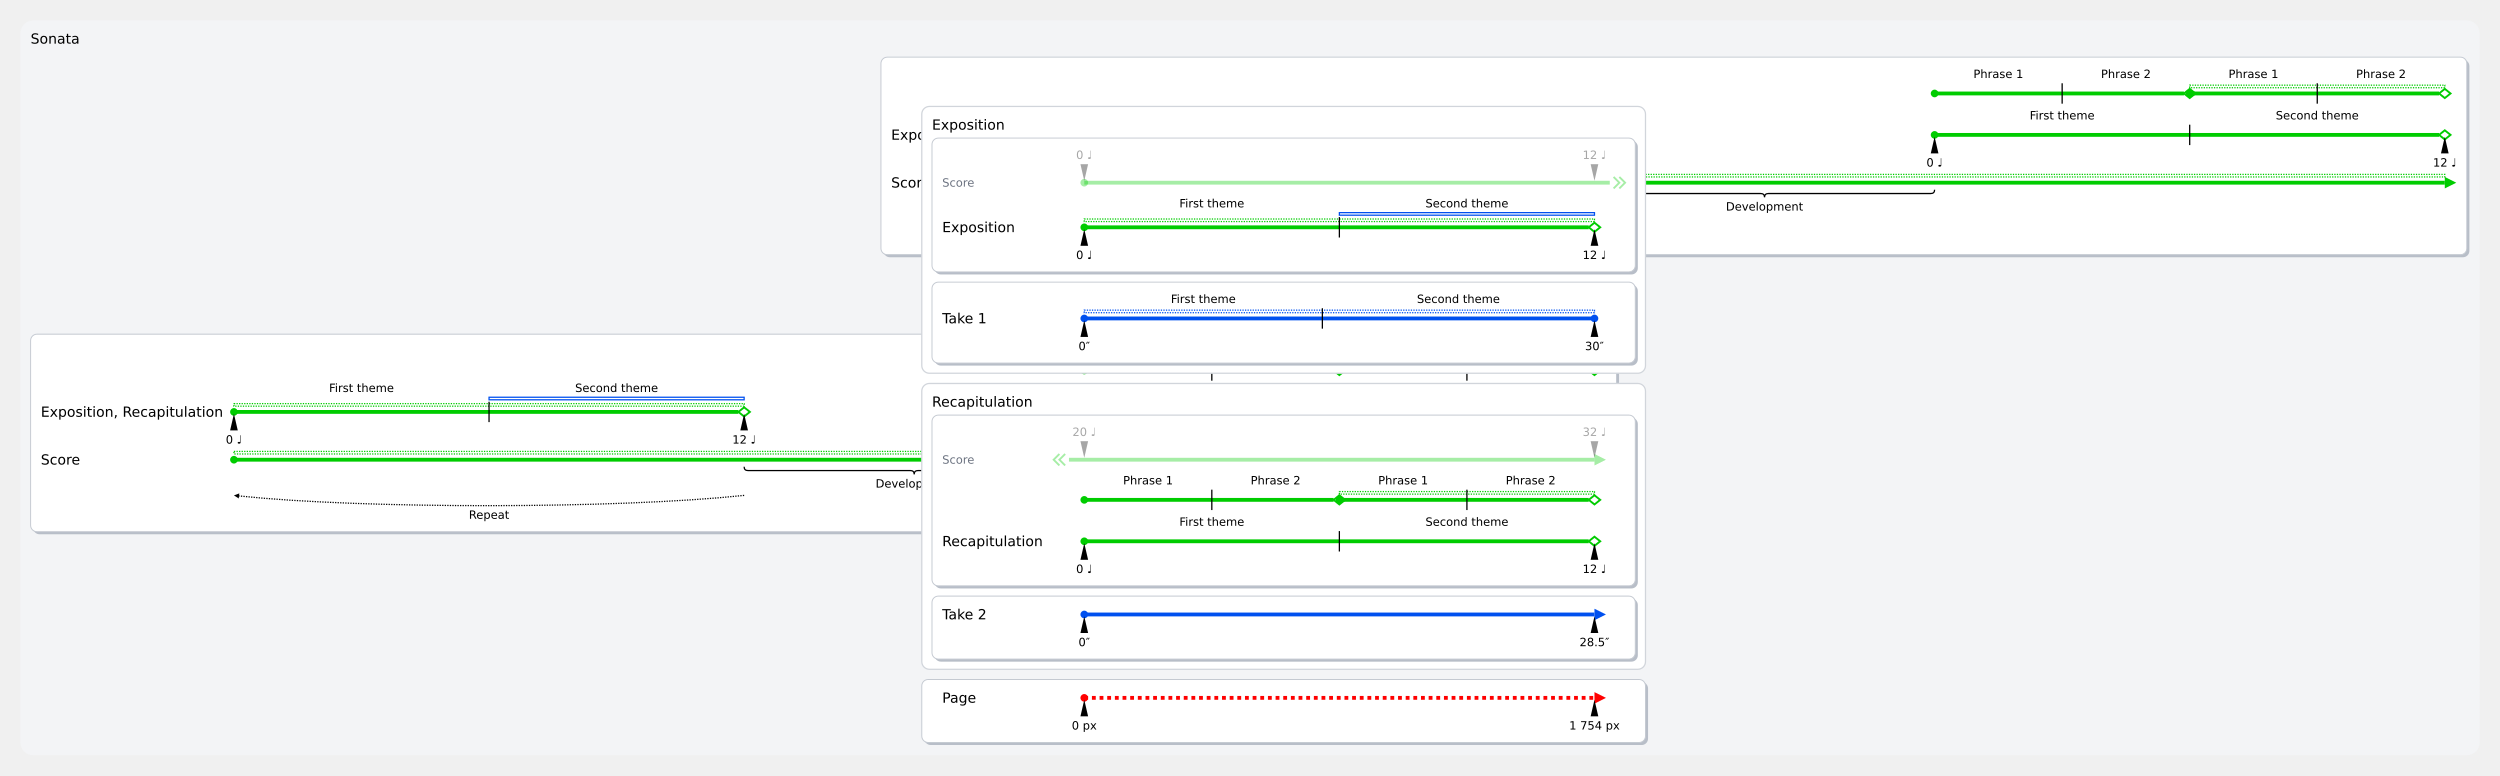
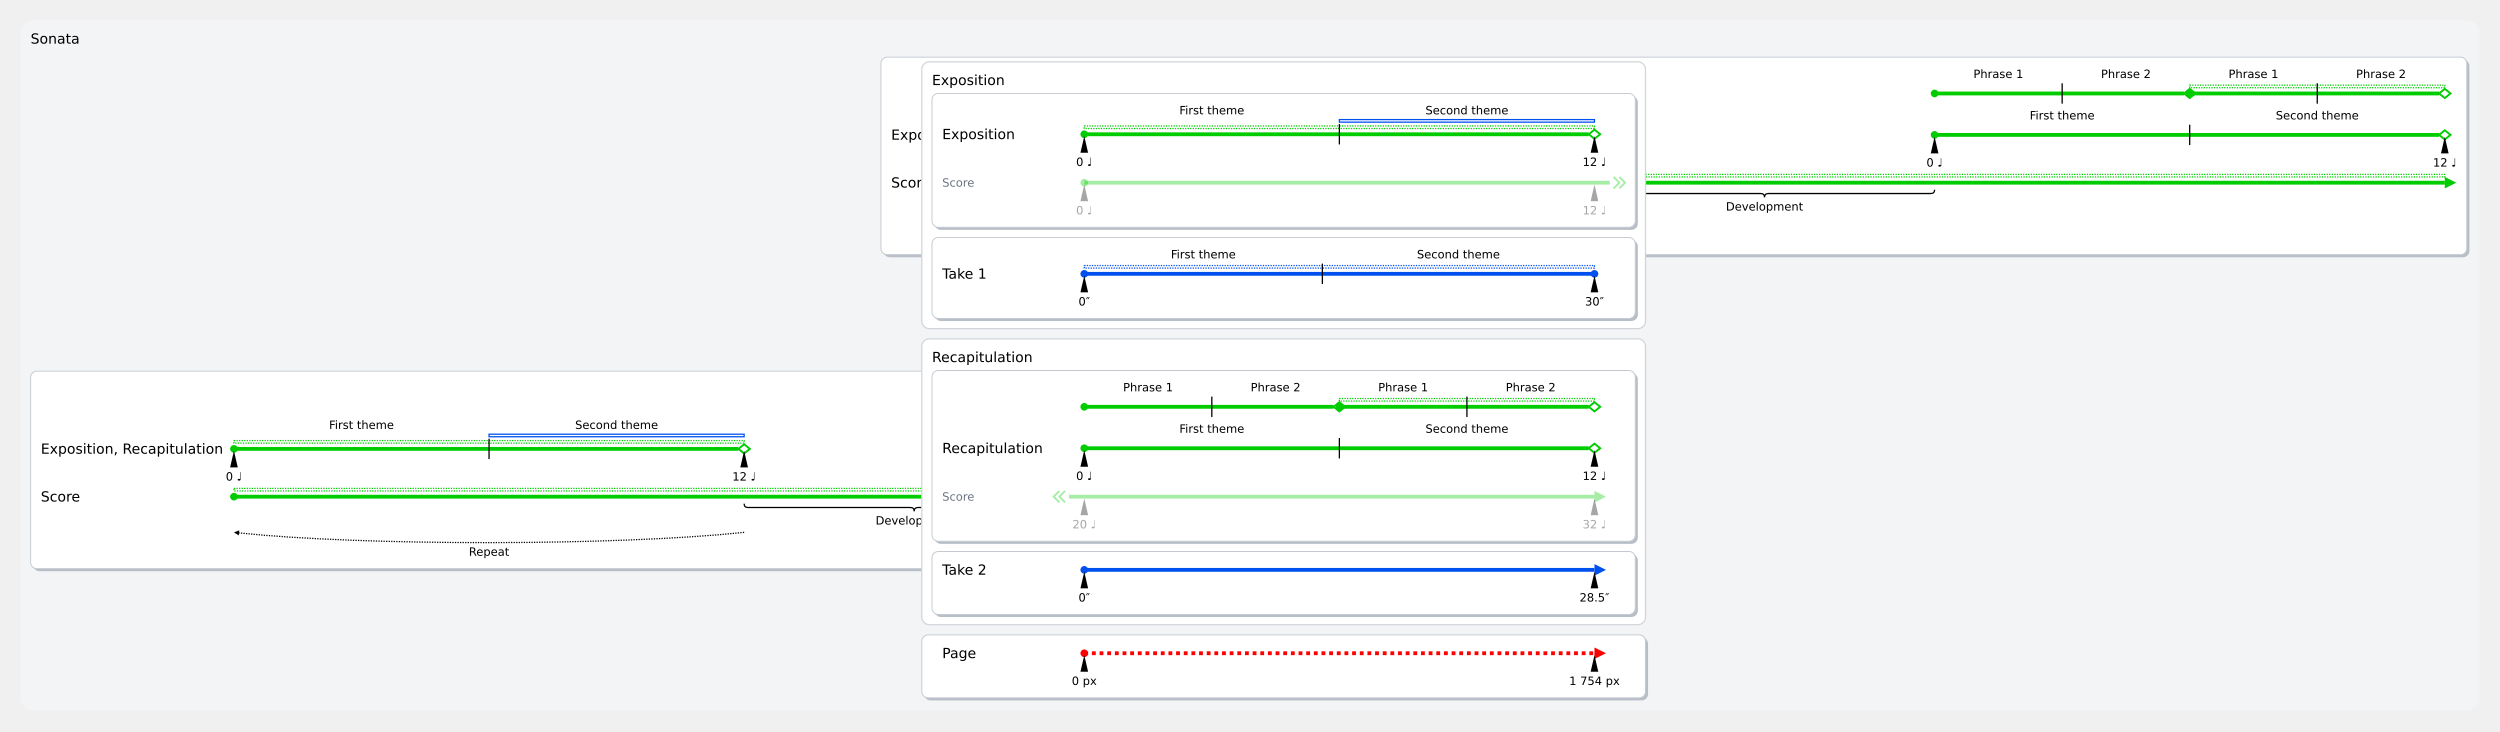
- <svg xmlns="http://www.w3.org/2000/svg" width="1960.026" height="608.109" viewBox="0 0 1960.026 608.109" font-family="DejaVu Sans, Noto Music" text-rendering="geometricPrecision" style="font-kerning:none;font-variant-ligatures:none">
+ <svg xmlns="http://www.w3.org/2000/svg" width="1960.026" height="573.133" viewBox="0 0 1960.026 573.133" font-family="DejaVu Sans, Noto Music" text-rendering="geometricPrecision" style="font-kerning:none;font-variant-ligatures:none">
  <g transform="translate(16 16)">
-     <rect x="0" y="0" width="1928.026" height="576.109" rx="10" fill="#F3F4F6" />
+     <rect x="0" y="0" width="1928.026" height="541.133" rx="10" fill="#F3F4F6" />
    <text data-part="name" x="8" y="18.21" text-anchor="start" font-size="11" fill="#000000">Sonata</text>
    <rect data-id="score" data-part="card" x="676.667" y="30.805" width="1243.359" height="154.883" rx="5" fill="#B8BEC8" />
    <rect data-id="score" data-part="card" x="674.667" y="28.805" width="1243.359" height="154.883" rx="5" fill="#FFFFFF" stroke="#C4C9D1" stroke-width="0.75" />
    <polygon data-id="cmap_1" points="834.08,120.734 1900.747,120.734 1900.747,122.734 834.08,122.734" fill="none" stroke="#00CC00" stroke-width="1" stroke-dasharray="1 1" />
    <polygon data-id="cmap_2" points="834.08,83.258 1234.08,83.258 1234.08,85.258 834.08,85.258" fill="none" stroke="#00CC00" stroke-width="1" stroke-dasharray="1 1" />
    <polygon data-id="cmap_3" points="1034.08,78.258 1234.08,78.258 1234.08,80.258 1034.08,80.258" fill="none" stroke="#0050EF" stroke-width="1" />
    <polygon data-id="cmap_4" points="1700.747,50.781 1900.747,50.781 1900.747,52.781 1700.747,52.781" fill="none" stroke="#00CC00" stroke-width="1" stroke-dasharray="1 1" />
    <path data-id="region_1" d="M1234.08 132.734Q1234.08 135.734 1237.08 135.734L1364.414 135.734Q1367.414 135.734 1367.414 138.734Q1367.414 135.734 1370.414 135.734L1497.747 135.734Q1500.747 135.734 1500.747 132.734" fill="none" stroke="#000000" stroke-width="1" />
    <path data-id="jump_from_1" d="M1234.08 155.211C1134.08 165.878 934.08 165.878 838.058 155.635" fill="none" stroke="#000000" stroke-width="1" stroke-dasharray="1 1" />
    <polygon data-id="jump_from_1" points="834.08,155.211 837.846,157.624 838.27,153.647" fill="#000000" />
    <line data-id="score" x1="834.08" y1="127.234" x2="1900.747" y2="127.234" stroke="#00CC00" stroke-width="3" />
    <circle data-id="score" cx="834.08" cy="127.234" r="3" fill="#00CC00" />
    <polygon data-id="score" points="1909.747,127.234 1900.747,122.734 1900.747,131.734" fill="#00CC00" />
    <line data-id="exposition" x1="834.08" y1="89.758" x2="1229.58" y2="89.758" stroke="#00CC00" stroke-width="3" />
    <circle data-id="exposition" cx="834.08" cy="89.758" r="3" fill="#00CC00" />
    <polygon data-id="exposition" points="1229.58,89.758 1234.08,86.158 1238.58,89.758 1234.08,93.358" fill="none" stroke="#00CC00" stroke-width="1.5" />
    <line data-id="recapitulation" x1="1500.747" y1="89.758" x2="1896.247" y2="89.758" stroke="#00CC00" stroke-width="3" />
    <circle data-id="recapitulation" cx="1500.747" cy="89.758" r="3" fill="#00CC00" />
    <polygon data-id="recapitulation" points="1896.247,89.758 1900.747,86.158 1905.247,89.758 1900.747,93.358" fill="none" stroke="#00CC00" stroke-width="1.5" />
    <line data-id="recapitulation_first" x1="1500.747" y1="57.281" x2="1696.247" y2="57.281" stroke="#00CC00" stroke-width="3" />
    <circle data-id="recapitulation_first" cx="1500.747" cy="57.281" r="3" fill="#00CC00" />
    <polygon data-id="recapitulation_first" points="1696.247,57.281 1700.747,53.681 1705.247,57.281 1700.747,60.881" fill="none" stroke="#00CC00" stroke-width="1.5" />
    <line data-id="recapitulation_second" x1="1700.747" y1="57.281" x2="1896.247" y2="57.281" stroke="#00CC00" stroke-width="3" />
    <circle data-id="recapitulation_second" cx="1700.747" cy="57.281" r="3" fill="#00CC00" />
    <polygon data-id="recapitulation_second" points="1896.247,57.281 1900.747,53.681 1905.247,57.281 1900.747,60.881" fill="none" stroke="#00CC00" stroke-width="1.5" />
    <line data-id="exposition_second" data-part="start" x1="1034.08" y1="81.758" x2="1034.08" y2="97.758" stroke="#000000" stroke-width="1" />
    <line data-id="recapitulation_first_2" data-part="start" x1="1600.747" y1="49.281" x2="1600.747" y2="65.281" stroke="#000000" stroke-width="1" />
    <line data-id="recapitulation_second" data-part="start" x1="1700.747" y1="81.758" x2="1700.747" y2="97.758" stroke="#000000" stroke-width="1" />
    <line data-id="recapitulation_second_2" data-part="start" x1="1800.747" y1="49.281" x2="1800.747" y2="65.281" stroke="#000000" stroke-width="1" />
    <polygon data-id="timestamp_1" points="834.08,91.258 831.08,104.258 837.08,104.258" fill="#000000" />
    <polygon data-id="timestamp_2" points="1234.08,91.258 1231.08,104.258 1237.08,104.258" fill="#000000" />
    <polygon data-id="timestamp_5" points="1500.747,91.258 1497.747,104.258 1503.747,104.258" fill="#000000" />
    <polygon data-id="timestamp_6" points="1900.747,91.258 1897.747,104.258 1903.747,104.258" fill="#000000" />
    <text data-id="exposition" data-part="name" x="682.667" y="93.566" text-anchor="start" font-size="11" fill="#000000">Exposition, Recapitulation</text>
    <text data-id="score" data-part="name" x="682.667" y="131.042" text-anchor="start" font-size="11" fill="#000000">Score</text>
    <text data-id="timestamp_1" data-part="coordinate" x="834.08" y="114.612" text-anchor="middle" font-size="9" fill="#000000">0 ♩</text>
    <text data-id="timestamp_2" data-part="coordinate" x="1234.08" y="114.612" text-anchor="middle" font-size="9" fill="#000000">12 ♩</text>
    <text data-id="timestamp_5" data-part="coordinate" x="1500.747" y="114.612" text-anchor="middle" font-size="9" fill="#000000">0 ♩</text>
    <text data-id="timestamp_6" data-part="coordinate" x="1900.747" y="114.612" text-anchor="middle" font-size="9" fill="#000000">12 ♩</text>
    <text data-id="exposition_first" data-part="label" x="934.08" y="74.135" text-anchor="middle" font-size="9" fill="#000000">First theme</text>
    <text data-id="exposition_second" data-part="label" x="1134.08" y="74.135" text-anchor="middle" font-size="9" fill="#000000">Second theme</text>
    <text data-id="recapitulation_first" data-part="label" x="1600.747" y="77.635" text-anchor="middle" font-size="9" fill="#000000">First theme</text>
    <text data-id="recapitulation_first_1" data-part="label" x="1550.747" y="45.159" text-anchor="middle" font-size="9" fill="#000000">Phrase 1</text>
    <text data-id="recapitulation_first_2" data-part="label" x="1650.747" y="45.159" text-anchor="middle" font-size="9" fill="#000000">Phrase 2</text>
    <text data-id="recapitulation_second" data-part="label" x="1800.747" y="77.635" text-anchor="middle" font-size="9" fill="#000000">Second theme</text>
    <text data-id="recapitulation_second_1" data-part="label" x="1750.747" y="45.159" text-anchor="middle" font-size="9" fill="#000000">Phrase 1</text>
    <text data-id="recapitulation_second_2" data-part="label" x="1850.747" y="45.159" text-anchor="middle" font-size="9" fill="#000000">Phrase 2</text>
    <text data-id="region_1" data-part="label" x="1367.414" y="149.088" text-anchor="middle" font-size="9" fill="#000000">Development</text>
    <text data-id="jump_from_1" data-part="label" x="1034.08" y="173.565" text-anchor="middle" font-size="9" fill="#000000">Repeat</text>
-     <rect data-id="score" data-part="card" x="10" y="247.992" width="1243.359" height="154.883" rx="5" fill="#B8BEC8" />
-     <rect data-id="score" data-part="card" x="8" y="245.992" width="1243.359" height="154.883" rx="5" fill="#FFFFFF" stroke="#C4C9D1" stroke-width="0.75" />
-     <polygon data-id="cmap_1" points="167.414,337.922 1234.08,337.922 1234.08,339.922 167.414,339.922" fill="none" stroke="#00CC00" stroke-width="1" stroke-dasharray="1 1" />
-     <polygon data-id="cmap_2" points="167.414,300.445 567.414,300.445 567.414,302.445 167.414,302.445" fill="none" stroke="#00CC00" stroke-width="1" stroke-dasharray="1 1" />
-     <polygon data-id="cmap_3" points="367.414,295.445 567.414,295.445 567.414,297.445 367.414,297.445" fill="none" stroke="#0050EF" stroke-width="1" />
-     <polygon data-id="cmap_4" points="1034.08,267.969 1234.08,267.969 1234.08,269.969 1034.08,269.969" fill="none" stroke="#00CC00" stroke-width="1" stroke-dasharray="1 1" />
-     <path data-id="region_1" d="M567.414 349.922Q567.414 352.922 570.414 352.922L697.747 352.922Q700.747 352.922 700.747 355.922Q700.747 352.922 703.747 352.922L831.08 352.922Q834.08 352.922 834.08 349.922" fill="none" stroke="#000000" stroke-width="1" />
-     <path data-id="jump_from_1" d="M567.414 372.398C467.414 383.065 267.414 383.065 171.391 372.823" fill="none" stroke="#000000" stroke-width="1" stroke-dasharray="1 1" />
-     <polygon data-id="jump_from_1" points="167.414,372.398 171.179,374.811 171.603,370.834" fill="#000000" />
-     <line data-id="score" x1="167.414" y1="344.422" x2="1234.08" y2="344.422" stroke="#00CC00" stroke-width="3" />
-     <circle data-id="score" cx="167.414" cy="344.422" r="3" fill="#00CC00" />
-     <polygon data-id="score" points="1243.08,344.422 1234.08,339.922 1234.08,348.922" fill="#00CC00" />
-     <line data-id="exposition" x1="167.414" y1="306.945" x2="562.914" y2="306.945" stroke="#00CC00" stroke-width="3" />
-     <circle data-id="exposition" cx="167.414" cy="306.945" r="3" fill="#00CC00" />
-     <polygon data-id="exposition" points="562.914,306.945 567.414,303.345 571.914,306.945 567.414,310.545" fill="none" stroke="#00CC00" stroke-width="1.5" />
-     <line data-id="recapitulation" x1="834.08" y1="306.945" x2="1229.58" y2="306.945" stroke="#00CC00" stroke-width="3" />
-     <circle data-id="recapitulation" cx="834.08" cy="306.945" r="3" fill="#00CC00" />
-     <polygon data-id="recapitulation" points="1229.58,306.945 1234.08,303.345 1238.58,306.945 1234.08,310.545" fill="none" stroke="#00CC00" stroke-width="1.5" />
-     <line data-id="recapitulation_first" x1="834.08" y1="274.469" x2="1029.58" y2="274.469" stroke="#00CC00" stroke-width="3" />
-     <circle data-id="recapitulation_first" cx="834.08" cy="274.469" r="3" fill="#00CC00" />
-     <polygon data-id="recapitulation_first" points="1029.58,274.469 1034.08,270.869 1038.58,274.469 1034.08,278.069" fill="none" stroke="#00CC00" stroke-width="1.5" />
-     <line data-id="recapitulation_second" x1="1034.08" y1="274.469" x2="1229.58" y2="274.469" stroke="#00CC00" stroke-width="3" />
-     <circle data-id="recapitulation_second" cx="1034.08" cy="274.469" r="3" fill="#00CC00" />
-     <polygon data-id="recapitulation_second" points="1229.58,274.469 1234.08,270.869 1238.58,274.469 1234.08,278.069" fill="none" stroke="#00CC00" stroke-width="1.5" />
-     <line data-id="exposition_second" data-part="start" x1="367.414" y1="298.945" x2="367.414" y2="314.945" stroke="#000000" stroke-width="1" />
-     <line data-id="recapitulation_first_2" data-part="start" x1="934.08" y1="266.469" x2="934.08" y2="282.469" stroke="#000000" stroke-width="1" />
-     <line data-id="recapitulation_second" data-part="start" x1="1034.08" y1="298.945" x2="1034.08" y2="314.945" stroke="#000000" stroke-width="1" />
-     <line data-id="recapitulation_second_2" data-part="start" x1="1134.08" y1="266.469" x2="1134.08" y2="282.469" stroke="#000000" stroke-width="1" />
-     <polygon data-id="timestamp_1" points="167.414,308.445 164.414,321.445 170.414,321.445" fill="#000000" />
-     <polygon data-id="timestamp_2" points="567.414,308.445 564.414,321.445 570.414,321.445" fill="#000000" />
-     <polygon data-id="timestamp_5" points="834.08,308.445 831.08,321.445 837.08,321.445" fill="#000000" />
-     <polygon data-id="timestamp_6" points="1234.08,308.445 1231.08,321.445 1237.08,321.445" fill="#000000" />
-     <text data-id="exposition" data-part="name" x="16" y="310.753" text-anchor="start" font-size="11" fill="#000000">Exposition, Recapitulation</text>
-     <text data-id="score" data-part="name" x="16" y="348.23" text-anchor="start" font-size="11" fill="#000000">Score</text>
-     <text data-id="timestamp_1" data-part="coordinate" x="167.414" y="331.799" text-anchor="middle" font-size="9" fill="#000000">0 ♩</text>
-     <text data-id="timestamp_2" data-part="coordinate" x="567.414" y="331.799" text-anchor="middle" font-size="9" fill="#000000">12 ♩</text>
-     <text data-id="timestamp_5" data-part="coordinate" x="834.08" y="331.799" text-anchor="middle" font-size="9" fill="#000000">0 ♩</text>
-     <text data-id="timestamp_6" data-part="coordinate" x="1234.08" y="331.799" text-anchor="middle" font-size="9" fill="#000000">12 ♩</text>
-     <text data-id="exposition_first" data-part="label" x="267.414" y="291.323" text-anchor="middle" font-size="9" fill="#000000">First theme</text>
-     <text data-id="exposition_second" data-part="label" x="467.414" y="291.323" text-anchor="middle" font-size="9" fill="#000000">Second theme</text>
-     <text data-id="recapitulation_first" data-part="label" x="934.08" y="294.823" text-anchor="middle" font-size="9" fill="#000000">First theme</text>
-     <text data-id="recapitulation_first_1" data-part="label" x="884.08" y="262.346" text-anchor="middle" font-size="9" fill="#000000">Phrase 1</text>
-     <text data-id="recapitulation_first_2" data-part="label" x="984.08" y="262.346" text-anchor="middle" font-size="9" fill="#000000">Phrase 2</text>
-     <text data-id="recapitulation_second" data-part="label" x="1134.08" y="294.823" text-anchor="middle" font-size="9" fill="#000000">Second theme</text>
-     <text data-id="recapitulation_second_1" data-part="label" x="1084.08" y="262.346" text-anchor="middle" font-size="9" fill="#000000">Phrase 1</text>
-     <text data-id="recapitulation_second_2" data-part="label" x="1184.08" y="262.346" text-anchor="middle" font-size="9" fill="#000000">Phrase 2</text>
-     <text data-id="region_1" data-part="label" x="700.747" y="366.276" text-anchor="middle" font-size="9" fill="#000000">Development</text>
-     <text data-id="jump_from_1" data-part="label" x="367.414" y="390.752" text-anchor="middle" font-size="9" fill="#000000">Repeat</text>
-     <rect data-id="group_1" x="706.69" y="67.453" width="567.39" height="209.188" rx="6" fill="#FFFFFF" stroke="#D1D5DB" stroke-width="1" />
-     <text data-id="group_1" data-part="name" x="714.69" y="85.664" text-anchor="start" font-size="11" fill="#000000">Exposition</text>
-     <rect data-id="exposition" data-part="card" x="716.69" y="94.258" width="551.39" height="104.93" rx="5" fill="#B8BEC8" />
-     <rect data-id="exposition" data-part="card" x="714.69" y="92.258" width="551.39" height="104.93" rx="5" fill="#FFFFFF" stroke="#C4C9D1" stroke-width="0.75" />
-     <polygon data-id="cmap_2" points="834.08,155.711 1234.08,155.711 1234.08,157.711 834.08,157.711" fill="none" stroke="#00CC00" stroke-width="1" stroke-dasharray="1 1" />
-     <polygon data-id="cmap_3" points="1034.08,150.711 1234.08,150.711 1234.08,152.711 1034.08,152.711" fill="none" stroke="#0050EF" stroke-width="1" />
+     <rect data-id="score" data-part="card" x="10" y="276.969" width="1243.359" height="154.883" rx="5" fill="#B8BEC8" />
+     <rect data-id="score" data-part="card" x="8" y="274.969" width="1243.359" height="154.883" rx="5" fill="#FFFFFF" stroke="#C4C9D1" stroke-width="0.75" />
+     <polygon data-id="cmap_1" points="167.414,366.898 1234.08,366.898 1234.08,368.898 167.414,368.898" fill="none" stroke="#00CC00" stroke-width="1" stroke-dasharray="1 1" />
+     <polygon data-id="cmap_2" points="167.414,329.422 567.414,329.422 567.414,331.422 167.414,331.422" fill="none" stroke="#00CC00" stroke-width="1" stroke-dasharray="1 1" />
+     <polygon data-id="cmap_3" points="367.414,324.422 567.414,324.422 567.414,326.422 367.414,326.422" fill="none" stroke="#0050EF" stroke-width="1" />
+     <polygon data-id="cmap_4" points="1034.08,296.945 1234.08,296.945 1234.08,298.945 1034.08,298.945" fill="none" stroke="#00CC00" stroke-width="1" stroke-dasharray="1 1" />
+     <path data-id="region_1" d="M567.414 378.898Q567.414 381.898 570.414 381.898L697.747 381.898Q700.747 381.898 700.747 384.898Q700.747 381.898 703.747 381.898L831.08 381.898Q834.08 381.898 834.08 378.898" fill="none" stroke="#000000" stroke-width="1" />
+     <path data-id="jump_from_1" d="M567.414 401.375C467.414 412.042 267.414 412.042 171.391 401.799" fill="none" stroke="#000000" stroke-width="1" stroke-dasharray="1 1" />
+     <polygon data-id="jump_from_1" points="167.414,401.375 171.179,403.788 171.603,399.81" fill="#000000" />
+     <line data-id="score" x1="167.414" y1="373.398" x2="1234.08" y2="373.398" stroke="#00CC00" stroke-width="3" />
+     <circle data-id="score" cx="167.414" cy="373.398" r="3" fill="#00CC00" />
+     <polygon data-id="score" points="1243.08,373.398 1234.08,368.898 1234.08,377.898" fill="#00CC00" />
+     <line data-id="exposition" x1="167.414" y1="335.922" x2="562.914" y2="335.922" stroke="#00CC00" stroke-width="3" />
+     <circle data-id="exposition" cx="167.414" cy="335.922" r="3" fill="#00CC00" />
+     <polygon data-id="exposition" points="562.914,335.922 567.414,332.322 571.914,335.922 567.414,339.522" fill="none" stroke="#00CC00" stroke-width="1.5" />
+     <line data-id="recapitulation" x1="834.08" y1="335.922" x2="1229.58" y2="335.922" stroke="#00CC00" stroke-width="3" />
+     <circle data-id="recapitulation" cx="834.08" cy="335.922" r="3" fill="#00CC00" />
+     <polygon data-id="recapitulation" points="1229.58,335.922 1234.08,332.322 1238.58,335.922 1234.08,339.522" fill="none" stroke="#00CC00" stroke-width="1.5" />
+     <line data-id="recapitulation_first" x1="834.08" y1="303.445" x2="1029.58" y2="303.445" stroke="#00CC00" stroke-width="3" />
+     <circle data-id="recapitulation_first" cx="834.08" cy="303.445" r="3" fill="#00CC00" />
+     <polygon data-id="recapitulation_first" points="1029.58,303.445 1034.08,299.845 1038.58,303.445 1034.08,307.045" fill="none" stroke="#00CC00" stroke-width="1.5" />
+     <line data-id="recapitulation_second" x1="1034.08" y1="303.445" x2="1229.58" y2="303.445" stroke="#00CC00" stroke-width="3" />
+     <circle data-id="recapitulation_second" cx="1034.08" cy="303.445" r="3" fill="#00CC00" />
+     <polygon data-id="recapitulation_second" points="1229.58,303.445 1234.08,299.845 1238.58,303.445 1234.08,307.045" fill="none" stroke="#00CC00" stroke-width="1.5" />
+     <line data-id="exposition_second" data-part="start" x1="367.414" y1="327.922" x2="367.414" y2="343.922" stroke="#000000" stroke-width="1" />
+     <line data-id="recapitulation_first_2" data-part="start" x1="934.08" y1="295.445" x2="934.08" y2="311.445" stroke="#000000" stroke-width="1" />
+     <line data-id="recapitulation_second" data-part="start" x1="1034.08" y1="327.922" x2="1034.08" y2="343.922" stroke="#000000" stroke-width="1" />
+     <line data-id="recapitulation_second_2" data-part="start" x1="1134.08" y1="295.445" x2="1134.08" y2="311.445" stroke="#000000" stroke-width="1" />
+     <polygon data-id="timestamp_1" points="167.414,337.422 164.414,350.422 170.414,350.422" fill="#000000" />
+     <polygon data-id="timestamp_2" points="567.414,337.422 564.414,350.422 570.414,350.422" fill="#000000" />
+     <polygon data-id="timestamp_5" points="834.08,337.422 831.08,350.422 837.08,350.422" fill="#000000" />
+     <polygon data-id="timestamp_6" points="1234.08,337.422 1231.08,350.422 1237.08,350.422" fill="#000000" />
+     <text data-id="exposition" data-part="name" x="16" y="339.73" text-anchor="start" font-size="11" fill="#000000">Exposition, Recapitulation</text>
+     <text data-id="score" data-part="name" x="16" y="377.207" text-anchor="start" font-size="11" fill="#000000">Score</text>
+     <text data-id="timestamp_1" data-part="coordinate" x="167.414" y="360.776" text-anchor="middle" font-size="9" fill="#000000">0 ♩</text>
+     <text data-id="timestamp_2" data-part="coordinate" x="567.414" y="360.776" text-anchor="middle" font-size="9" fill="#000000">12 ♩</text>
+     <text data-id="timestamp_5" data-part="coordinate" x="834.08" y="360.776" text-anchor="middle" font-size="9" fill="#000000">0 ♩</text>
+     <text data-id="timestamp_6" data-part="coordinate" x="1234.08" y="360.776" text-anchor="middle" font-size="9" fill="#000000">12 ♩</text>
+     <text data-id="exposition_first" data-part="label" x="267.414" y="320.299" text-anchor="middle" font-size="9" fill="#000000">First theme</text>
+     <text data-id="exposition_second" data-part="label" x="467.414" y="320.299" text-anchor="middle" font-size="9" fill="#000000">Second theme</text>
+     <text data-id="recapitulation_first" data-part="label" x="934.08" y="323.799" text-anchor="middle" font-size="9" fill="#000000">First theme</text>
+     <text data-id="recapitulation_first_1" data-part="label" x="884.08" y="291.323" text-anchor="middle" font-size="9" fill="#000000">Phrase 1</text>
+     <text data-id="recapitulation_first_2" data-part="label" x="984.08" y="291.323" text-anchor="middle" font-size="9" fill="#000000">Phrase 2</text>
+     <text data-id="recapitulation_second" data-part="label" x="1134.08" y="323.799" text-anchor="middle" font-size="9" fill="#000000">Second theme</text>
+     <text data-id="recapitulation_second_1" data-part="label" x="1084.08" y="291.323" text-anchor="middle" font-size="9" fill="#000000">Phrase 1</text>
+     <text data-id="recapitulation_second_2" data-part="label" x="1184.08" y="291.323" text-anchor="middle" font-size="9" fill="#000000">Phrase 2</text>
+     <text data-id="region_1" data-part="label" x="700.747" y="395.252" text-anchor="middle" font-size="9" fill="#000000">Development</text>
+     <text data-id="jump_from_1" data-part="label" x="367.414" y="419.729" text-anchor="middle" font-size="9" fill="#000000">Repeat</text>
+     <rect data-id="group_1" x="706.69" y="32.477" width="567.39" height="209.188" rx="6" fill="#FFFFFF" stroke="#D1D5DB" stroke-width="1" />
+     <text data-id="group_1" data-part="name" x="714.69" y="50.687" text-anchor="start" font-size="11" fill="#000000">Exposition</text>
+     <rect data-id="exposition" data-part="card" x="716.69" y="59.281" width="551.39" height="104.93" rx="5" fill="#B8BEC8" />
+     <rect data-id="exposition" data-part="card" x="714.69" y="57.281" width="551.39" height="104.93" rx="5" fill="#FFFFFF" stroke="#C4C9D1" stroke-width="0.75" />
+     <polygon data-id="cmap_2" points="834.08,82.758 1234.08,82.758 1234.08,84.758 834.08,84.758" fill="none" stroke="#00CC00" stroke-width="1" stroke-dasharray="1 1" />
+     <polygon data-id="cmap_3" points="1034.08,77.758 1234.08,77.758 1234.08,79.758 1034.08,79.758" fill="none" stroke="#0050EF" stroke-width="1" />
    <line data-id="score" x1="834.08" y1="127.234" x2="1246.08" y2="127.234" stroke="#00CC00" stroke-width="3" opacity="0.35" />
    <circle data-id="score" cx="834.08" cy="127.234" r="3" fill="#00CC00" opacity="0.35" />
    <polyline data-id="score" points="1249.08,122.734 1253.58,127.234 1249.08,131.734" fill="none" stroke="#00CC00" stroke-width="1.5" opacity="0.35" />
    <polyline data-id="score" points="1253.58,122.734 1258.08,127.234 1253.58,131.734" fill="none" stroke="#00CC00" stroke-width="1.5" opacity="0.35" />
-     <line data-id="exposition" x1="834.08" y1="162.211" x2="1229.58" y2="162.211" stroke="#00CC00" stroke-width="3" />
-     <circle data-id="exposition" cx="834.08" cy="162.211" r="3" fill="#00CC00" />
-     <polygon data-id="exposition" points="1229.58,162.211 1234.08,158.611 1238.58,162.211 1234.08,165.811" fill="none" stroke="#00CC00" stroke-width="1.5" />
-     <line data-id="exposition_second" data-part="start" x1="1034.08" y1="154.211" x2="1034.08" y2="170.211" stroke="#000000" stroke-width="1" />
-     <polygon data-id="exposition" data-part="start" points="834.08,125.734 831.08,112.734 837.08,112.734" fill="#000000" opacity="0.35" />
-     <polygon data-id="exposition" data-part="end" points="1234.08,125.734 1231.08,112.734 1237.08,112.734" fill="#000000" opacity="0.35" />
-     <polygon data-id="timestamp_1" points="834.08,163.711 831.08,176.711 837.08,176.711" fill="#000000" />
-     <polygon data-id="timestamp_2" points="1234.08,163.711 1231.08,176.711 1237.08,176.711" fill="#000000" />
+     <line data-id="exposition" x1="834.08" y1="89.258" x2="1229.58" y2="89.258" stroke="#00CC00" stroke-width="3" />
+     <circle data-id="exposition" cx="834.08" cy="89.258" r="3" fill="#00CC00" />
+     <polygon data-id="exposition" points="1229.58,89.258 1234.08,85.658 1238.58,89.258 1234.08,92.858" fill="none" stroke="#00CC00" stroke-width="1.5" />
+     <line data-id="exposition_second" data-part="start" x1="1034.08" y1="81.258" x2="1034.08" y2="97.258" stroke="#000000" stroke-width="1" />
+     <polygon data-id="exposition" data-part="start" points="834.08,128.734 831.08,141.734 837.08,141.734" fill="#000000" opacity="0.35" />
+     <polygon data-id="exposition" data-part="end" points="1234.08,128.734 1231.08,141.734 1237.08,141.734" fill="#000000" opacity="0.35" />
+     <polygon data-id="timestamp_1" points="834.08,90.758 831.08,103.758 837.08,103.758" fill="#000000" />
+     <polygon data-id="timestamp_2" points="1234.08,90.758 1231.08,103.758 1237.08,103.758" fill="#000000" />
    <text data-id="score" data-part="name" x="722.69" y="130.35" text-anchor="start" font-size="9" fill="#6B7280">Score</text>
-     <text data-id="exposition" data-part="name" x="722.69" y="166.019" text-anchor="start" font-size="11" fill="#000000">Exposition</text>
-     <text data-id="exposition" data-part="start label" x="834.08" y="108.612" text-anchor="middle" font-size="9" fill="#000000" opacity="0.35">0 ♩</text>
-     <text data-id="exposition" data-part="end label" x="1234.08" y="108.612" text-anchor="middle" font-size="9" fill="#000000" opacity="0.35">12 ♩</text>
-     <text data-id="timestamp_1" data-part="coordinate" x="834.08" y="187.065" text-anchor="middle" font-size="9" fill="#000000">0 ♩</text>
-     <text data-id="timestamp_2" data-part="coordinate" x="1234.08" y="187.065" text-anchor="middle" font-size="9" fill="#000000">12 ♩</text>
-     <text data-id="exposition_first" data-part="label" x="934.08" y="146.588" text-anchor="middle" font-size="9" fill="#000000">First theme</text>
-     <text data-id="exposition_second" data-part="label" x="1134.08" y="146.588" text-anchor="middle" font-size="9" fill="#000000">Second theme</text>
-     <rect data-id="take_1" data-part="card" x="716.69" y="207.188" width="551.39" height="63.453" rx="5" fill="#B8BEC8" />
-     <rect data-id="take_1" data-part="card" x="714.69" y="205.188" width="551.39" height="63.453" rx="5" fill="#FFFFFF" stroke="#C4C9D1" stroke-width="0.75" />
-     <polygon data-id="cmap_5" points="834.08,227.164 1234.08,227.164 1234.08,229.164 834.08,229.164" fill="none" stroke="#0050EF" stroke-width="1" stroke-dasharray="1 1" />
-     <line data-id="take_1" x1="834.08" y1="233.664" x2="1234.08" y2="233.664" stroke="#0050EF" stroke-width="3" />
-     <circle data-id="take_1" cx="834.08" cy="233.664" r="3" fill="#0050EF" />
-     <circle data-id="take_1" cx="1234.08" cy="233.664" r="3" fill="#0050EF" />
-     <line data-id="take_1_second" data-part="start" x1="1020.747" y1="225.664" x2="1020.747" y2="241.664" stroke="#000000" stroke-width="1" />
-     <polygon data-id="timestamp_7" points="834.08,235.164 831.08,248.164 837.08,248.164" fill="#000000" />
-     <polygon data-id="timestamp_8" points="1234.08,235.164 1231.08,248.164 1237.08,248.164" fill="#000000" />
-     <text data-id="take_1" data-part="name" x="722.69" y="237.472" text-anchor="start" font-size="11" fill="#000000">Take 1</text>
-     <text data-id="timestamp_7" data-part="coordinate" x="834.08" y="258.518" text-anchor="middle" font-size="9" fill="#000000">0″</text>
-     <text data-id="timestamp_8" data-part="coordinate" x="1234.08" y="258.518" text-anchor="middle" font-size="9" fill="#000000">30″</text>
-     <text data-id="take_1_first" data-part="label" x="927.414" y="221.542" text-anchor="middle" font-size="9" fill="#000000">First theme</text>
-     <text data-id="take_1_second" data-part="label" x="1127.414" y="221.542" text-anchor="middle" font-size="9" fill="#000000">Second theme</text>
-     <rect data-id="group_2" x="706.69" y="284.641" width="567.39" height="224.09" rx="6" fill="#FFFFFF" stroke="#D1D5DB" stroke-width="1" />
-     <text data-id="group_2" data-part="name" x="714.69" y="302.851" text-anchor="start" font-size="11" fill="#000000">Recapitulation</text>
-     <rect data-id="recapitulation" data-part="card" x="716.69" y="311.445" width="551.39" height="133.906" rx="5" fill="#B8BEC8" />
-     <rect data-id="recapitulation" data-part="card" x="714.69" y="309.445" width="551.39" height="133.906" rx="5" fill="#FFFFFF" stroke="#C4C9D1" stroke-width="0.75" />
-     <polygon data-id="cmap_4" points="1034.08,369.398 1234.08,369.398 1234.08,371.398 1034.08,371.398" fill="none" stroke="#00CC00" stroke-width="1" stroke-dasharray="1 1" />
-     <line data-id="score" x1="822.08" y1="344.422" x2="1234.08" y2="344.422" stroke="#00CC00" stroke-width="3" opacity="0.35" />
-     <polyline data-id="score" points="819.08,339.922 814.58,344.422 819.08,348.922" fill="none" stroke="#00CC00" stroke-width="1.5" opacity="0.35" />
-     <polyline data-id="score" points="814.58,339.922 810.08,344.422 814.58,348.922" fill="none" stroke="#00CC00" stroke-width="1.5" opacity="0.35" />
-     <polygon data-id="score" points="1243.08,344.422 1234.08,339.922 1234.08,348.922" fill="#00CC00" opacity="0.35" />
-     <line data-id="recapitulation" x1="834.08" y1="408.375" x2="1229.58" y2="408.375" stroke="#00CC00" stroke-width="3" />
-     <circle data-id="recapitulation" cx="834.08" cy="408.375" r="3" fill="#00CC00" />
-     <polygon data-id="recapitulation" points="1229.58,408.375 1234.08,404.775 1238.58,408.375 1234.08,411.975" fill="none" stroke="#00CC00" stroke-width="1.5" />
-     <line data-id="recapitulation_first" x1="834.08" y1="375.898" x2="1029.58" y2="375.898" stroke="#00CC00" stroke-width="3" />
-     <circle data-id="recapitulation_first" cx="834.08" cy="375.898" r="3" fill="#00CC00" />
-     <polygon data-id="recapitulation_first" points="1029.58,375.898 1034.08,372.298 1038.58,375.898 1034.08,379.498" fill="none" stroke="#00CC00" stroke-width="1.5" />
-     <line data-id="recapitulation_second" x1="1034.08" y1="375.898" x2="1229.58" y2="375.898" stroke="#00CC00" stroke-width="3" />
-     <circle data-id="recapitulation_second" cx="1034.08" cy="375.898" r="3" fill="#00CC00" />
-     <polygon data-id="recapitulation_second" points="1229.58,375.898 1234.08,372.298 1238.58,375.898 1234.08,379.498" fill="none" stroke="#00CC00" stroke-width="1.5" />
-     <line data-id="recapitulation_first_2" data-part="start" x1="934.08" y1="367.898" x2="934.08" y2="383.898" stroke="#000000" stroke-width="1" />
-     <line data-id="recapitulation_second" data-part="start" x1="1034.08" y1="400.375" x2="1034.08" y2="416.375" stroke="#000000" stroke-width="1" />
-     <line data-id="recapitulation_second_2" data-part="start" x1="1134.08" y1="367.898" x2="1134.08" y2="383.898" stroke="#000000" stroke-width="1" />
-     <polygon data-id="recapitulation" data-part="start" points="834.08,342.922 831.08,329.922 837.08,329.922" fill="#000000" opacity="0.35" />
-     <polygon data-id="recapitulation" data-part="end" points="1234.08,342.922 1231.08,329.922 1237.08,329.922" fill="#000000" opacity="0.35" />
-     <polygon data-id="timestamp_5" points="834.08,409.875 831.08,422.875 837.08,422.875" fill="#000000" />
-     <polygon data-id="timestamp_6" points="1234.08,409.875 1231.08,422.875 1237.08,422.875" fill="#000000" />
-     <text data-id="score" data-part="name" x="722.69" y="347.538" text-anchor="start" font-size="9" fill="#6B7280">Score</text>
-     <text data-id="recapitulation" data-part="name" x="722.69" y="412.183" text-anchor="start" font-size="11" fill="#000000">Recapitulation</text>
-     <text data-id="recapitulation" data-part="start label" x="834.08" y="325.799" text-anchor="middle" font-size="9" fill="#000000" opacity="0.35">20 ♩</text>
-     <text data-id="recapitulation" data-part="end label" x="1234.08" y="325.799" text-anchor="middle" font-size="9" fill="#000000" opacity="0.35">32 ♩</text>
-     <text data-id="timestamp_5" data-part="coordinate" x="834.08" y="433.229" text-anchor="middle" font-size="9" fill="#000000">0 ♩</text>
-     <text data-id="timestamp_6" data-part="coordinate" x="1234.08" y="433.229" text-anchor="middle" font-size="9" fill="#000000">12 ♩</text>
-     <text data-id="recapitulation_first" data-part="label" x="934.08" y="396.252" text-anchor="middle" font-size="9" fill="#000000">First theme</text>
-     <text data-id="recapitulation_first_1" data-part="label" x="884.08" y="363.776" text-anchor="middle" font-size="9" fill="#000000">Phrase 1</text>
-     <text data-id="recapitulation_first_2" data-part="label" x="984.08" y="363.776" text-anchor="middle" font-size="9" fill="#000000">Phrase 2</text>
-     <text data-id="recapitulation_second" data-part="label" x="1134.08" y="396.252" text-anchor="middle" font-size="9" fill="#000000">Second theme</text>
-     <text data-id="recapitulation_second_1" data-part="label" x="1084.08" y="363.776" text-anchor="middle" font-size="9" fill="#000000">Phrase 1</text>
-     <text data-id="recapitulation_second_2" data-part="label" x="1184.08" y="363.776" text-anchor="middle" font-size="9" fill="#000000">Phrase 2</text>
-     <rect data-id="take_2" data-part="card" x="716.69" y="453.352" width="551.39" height="49.379" rx="5" fill="#B8BEC8" />
-     <rect data-id="take_2" data-part="card" x="714.69" y="451.352" width="551.39" height="49.379" rx="5" fill="#FFFFFF" stroke="#C4C9D1" stroke-width="0.75" />
-     <line data-id="take_2" x1="834.08" y1="465.754" x2="1234.08" y2="465.754" stroke="#0050EF" stroke-width="3" />
-     <circle data-id="take_2" cx="834.08" cy="465.754" r="3" fill="#0050EF" />
-     <polygon data-id="take_2" points="1243.08,465.754 1234.08,461.254 1234.08,470.254" fill="#0050EF" />
-     <polygon data-id="timestamp_9" points="834.08,467.254 831.08,480.254 837.08,480.254" fill="#000000" />
-     <polygon data-id="timestamp_10" points="1234.08,467.254 1231.08,480.254 1237.08,480.254" fill="#000000" />
-     <text data-id="take_2" data-part="name" x="722.69" y="469.562" text-anchor="start" font-size="11" fill="#000000">Take 2</text>
-     <text data-id="timestamp_9" data-part="coordinate" x="834.08" y="490.608" text-anchor="middle" font-size="9" fill="#000000">0″</text>
-     <text data-id="timestamp_10" data-part="coordinate" x="1234.08" y="490.608" text-anchor="middle" font-size="9" fill="#000000">28.5″</text>
-     <rect data-id="page" data-part="card" x="708.69" y="518.731" width="567.39" height="49.379" rx="5" fill="#B8BEC8" />
-     <rect data-id="page" data-part="card" x="706.69" y="516.731" width="567.39" height="49.379" rx="5" fill="#FFFFFF" stroke="#C4C9D1" stroke-width="0.75" />
-     <line data-id="page" x1="834.08" y1="531.133" x2="1234.08" y2="531.133" stroke="#FF0000" stroke-width="3" stroke-dasharray="3 3" />
-     <circle data-id="page" cx="834.08" cy="531.133" r="3" fill="#FF0000" />
-     <polygon data-id="page" points="1243.08,531.133 1234.08,526.633 1234.08,535.633" fill="#FF0000" />
-     <polygon data-id="timestamp_3" points="834.08,532.633 831.08,545.633 837.08,545.633" fill="#000000" />
-     <polygon data-id="timestamp_4" points="1234.08,532.633 1231.08,545.633 1237.08,545.633" fill="#000000" />
-     <text data-id="page" data-part="name" x="722.69" y="534.941" text-anchor="start" font-size="11" fill="#000000">Page</text>
-     <text data-id="timestamp_3" data-part="coordinate" x="834.08" y="555.987" text-anchor="middle" font-size="9" fill="#000000">0 px</text>
-     <text data-id="timestamp_4" data-part="coordinate" x="1234.08" y="555.987" text-anchor="middle" font-size="9" fill="#000000">1 754 px</text>
+     <text data-id="exposition" data-part="name" x="722.69" y="93.066" text-anchor="start" font-size="11" fill="#000000">Exposition</text>
+     <text data-id="exposition" data-part="start label" x="834.08" y="152.088" text-anchor="middle" font-size="9" fill="#000000" opacity="0.35">0 ♩</text>
+     <text data-id="exposition" data-part="end label" x="1234.08" y="152.088" text-anchor="middle" font-size="9" fill="#000000" opacity="0.35">12 ♩</text>
+     <text data-id="timestamp_1" data-part="coordinate" x="834.08" y="114.112" text-anchor="middle" font-size="9" fill="#000000">0 ♩</text>
+     <text data-id="timestamp_2" data-part="coordinate" x="1234.08" y="114.112" text-anchor="middle" font-size="9" fill="#000000">12 ♩</text>
+     <text data-id="exposition_first" data-part="label" x="934.08" y="73.635" text-anchor="middle" font-size="9" fill="#000000">First theme</text>
+     <text data-id="exposition_second" data-part="label" x="1134.08" y="73.635" text-anchor="middle" font-size="9" fill="#000000">Second theme</text>
+     <rect data-id="take_1" data-part="card" x="716.69" y="172.211" width="551.39" height="63.453" rx="5" fill="#B8BEC8" />
+     <rect data-id="take_1" data-part="card" x="714.69" y="170.211" width="551.39" height="63.453" rx="5" fill="#FFFFFF" stroke="#C4C9D1" stroke-width="0.75" />
+     <polygon data-id="cmap_5" points="834.08,192.188 1234.08,192.188 1234.08,194.188 834.08,194.188" fill="none" stroke="#0050EF" stroke-width="1" stroke-dasharray="1 1" />
+     <line data-id="take_1" x1="834.08" y1="198.688" x2="1234.08" y2="198.688" stroke="#0050EF" stroke-width="3" />
+     <circle data-id="take_1" cx="834.08" cy="198.688" r="3" fill="#0050EF" />
+     <circle data-id="take_1" cx="1234.08" cy="198.688" r="3" fill="#0050EF" />
+     <line data-id="take_1_second" data-part="start" x1="1020.747" y1="190.688" x2="1020.747" y2="206.688" stroke="#000000" stroke-width="1" />
+     <polygon data-id="timestamp_7" points="834.08,200.188 831.08,213.188 837.08,213.188" fill="#000000" />
+     <polygon data-id="timestamp_8" points="1234.08,200.188 1231.08,213.188 1237.08,213.188" fill="#000000" />
+     <text data-id="take_1" data-part="name" x="722.69" y="202.496" text-anchor="start" font-size="11" fill="#000000">Take 1</text>
+     <text data-id="timestamp_7" data-part="coordinate" x="834.08" y="223.542" text-anchor="middle" font-size="9" fill="#000000">0″</text>
+     <text data-id="timestamp_8" data-part="coordinate" x="1234.08" y="223.542" text-anchor="middle" font-size="9" fill="#000000">30″</text>
+     <text data-id="take_1_first" data-part="label" x="927.414" y="186.565" text-anchor="middle" font-size="9" fill="#000000">First theme</text>
+     <text data-id="take_1_second" data-part="label" x="1127.414" y="186.565" text-anchor="middle" font-size="9" fill="#000000">Second theme</text>
+     <rect data-id="group_2" x="706.69" y="249.664" width="567.39" height="224.09" rx="6" fill="#FFFFFF" stroke="#D1D5DB" stroke-width="1" />
+     <text data-id="group_2" data-part="name" x="714.69" y="267.875" text-anchor="start" font-size="11" fill="#000000">Recapitulation</text>
+     <rect data-id="recapitulation" data-part="card" x="716.69" y="276.469" width="551.39" height="133.906" rx="5" fill="#B8BEC8" />
+     <rect data-id="recapitulation" data-part="card" x="714.69" y="274.469" width="551.39" height="133.906" rx="5" fill="#FFFFFF" stroke="#C4C9D1" stroke-width="0.75" />
+     <polygon data-id="cmap_4" points="1034.08,296.445 1234.08,296.445 1234.08,298.445 1034.08,298.445" fill="none" stroke="#00CC00" stroke-width="1" stroke-dasharray="1 1" />
+     <line data-id="score" x1="822.08" y1="373.398" x2="1234.08" y2="373.398" stroke="#00CC00" stroke-width="3" opacity="0.35" />
+     <polyline data-id="score" points="819.08,368.898 814.58,373.398 819.08,377.898" fill="none" stroke="#00CC00" stroke-width="1.5" opacity="0.35" />
+     <polyline data-id="score" points="814.58,368.898 810.08,373.398 814.58,377.898" fill="none" stroke="#00CC00" stroke-width="1.5" opacity="0.35" />
+     <polygon data-id="score" points="1243.08,373.398 1234.08,368.898 1234.08,377.898" fill="#00CC00" opacity="0.35" />
+     <line data-id="recapitulation" x1="834.08" y1="335.422" x2="1229.58" y2="335.422" stroke="#00CC00" stroke-width="3" />
+     <circle data-id="recapitulation" cx="834.08" cy="335.422" r="3" fill="#00CC00" />
+     <polygon data-id="recapitulation" points="1229.58,335.422 1234.08,331.822 1238.58,335.422 1234.08,339.022" fill="none" stroke="#00CC00" stroke-width="1.5" />
+     <line data-id="recapitulation_first" x1="834.08" y1="302.945" x2="1029.58" y2="302.945" stroke="#00CC00" stroke-width="3" />
+     <circle data-id="recapitulation_first" cx="834.08" cy="302.945" r="3" fill="#00CC00" />
+     <polygon data-id="recapitulation_first" points="1029.58,302.945 1034.08,299.345 1038.58,302.945 1034.08,306.545" fill="none" stroke="#00CC00" stroke-width="1.5" />
+     <line data-id="recapitulation_second" x1="1034.08" y1="302.945" x2="1229.58" y2="302.945" stroke="#00CC00" stroke-width="3" />
+     <circle data-id="recapitulation_second" cx="1034.08" cy="302.945" r="3" fill="#00CC00" />
+     <polygon data-id="recapitulation_second" points="1229.58,302.945 1234.08,299.345 1238.58,302.945 1234.08,306.545" fill="none" stroke="#00CC00" stroke-width="1.5" />
+     <line data-id="recapitulation_first_2" data-part="start" x1="934.08" y1="294.945" x2="934.08" y2="310.945" stroke="#000000" stroke-width="1" />
+     <line data-id="recapitulation_second" data-part="start" x1="1034.08" y1="327.422" x2="1034.08" y2="343.422" stroke="#000000" stroke-width="1" />
+     <line data-id="recapitulation_second_2" data-part="start" x1="1134.08" y1="294.945" x2="1134.08" y2="310.945" stroke="#000000" stroke-width="1" />
+     <polygon data-id="recapitulation" data-part="start" points="834.08,374.898 831.08,387.898 837.08,387.898" fill="#000000" opacity="0.35" />
+     <polygon data-id="recapitulation" data-part="end" points="1234.08,374.898 1231.08,387.898 1237.08,387.898" fill="#000000" opacity="0.35" />
+     <polygon data-id="timestamp_5" points="834.08,336.922 831.08,349.922 837.08,349.922" fill="#000000" />
+     <polygon data-id="timestamp_6" points="1234.08,336.922 1231.08,349.922 1237.08,349.922" fill="#000000" />
+     <text data-id="score" data-part="name" x="722.69" y="376.514" text-anchor="start" font-size="9" fill="#6B7280">Score</text>
+     <text data-id="recapitulation" data-part="name" x="722.69" y="339.23" text-anchor="start" font-size="11" fill="#000000">Recapitulation</text>
+     <text data-id="recapitulation" data-part="start label" x="834.08" y="398.252" text-anchor="middle" font-size="9" fill="#000000" opacity="0.35">20 ♩</text>
+     <text data-id="recapitulation" data-part="end label" x="1234.08" y="398.252" text-anchor="middle" font-size="9" fill="#000000" opacity="0.35">32 ♩</text>
+     <text data-id="timestamp_5" data-part="coordinate" x="834.08" y="360.276" text-anchor="middle" font-size="9" fill="#000000">0 ♩</text>
+     <text data-id="timestamp_6" data-part="coordinate" x="1234.08" y="360.276" text-anchor="middle" font-size="9" fill="#000000">12 ♩</text>
+     <text data-id="recapitulation_first" data-part="label" x="934.08" y="323.299" text-anchor="middle" font-size="9" fill="#000000">First theme</text>
+     <text data-id="recapitulation_first_1" data-part="label" x="884.08" y="290.823" text-anchor="middle" font-size="9" fill="#000000">Phrase 1</text>
+     <text data-id="recapitulation_first_2" data-part="label" x="984.08" y="290.823" text-anchor="middle" font-size="9" fill="#000000">Phrase 2</text>
+     <text data-id="recapitulation_second" data-part="label" x="1134.08" y="323.299" text-anchor="middle" font-size="9" fill="#000000">Second theme</text>
+     <text data-id="recapitulation_second_1" data-part="label" x="1084.08" y="290.823" text-anchor="middle" font-size="9" fill="#000000">Phrase 1</text>
+     <text data-id="recapitulation_second_2" data-part="label" x="1184.08" y="290.823" text-anchor="middle" font-size="9" fill="#000000">Phrase 2</text>
+     <rect data-id="take_2" data-part="card" x="716.69" y="418.375" width="551.39" height="49.379" rx="5" fill="#B8BEC8" />
+     <rect data-id="take_2" data-part="card" x="714.69" y="416.375" width="551.39" height="49.379" rx="5" fill="#FFFFFF" stroke="#C4C9D1" stroke-width="0.75" />
+     <line data-id="take_2" x1="834.08" y1="430.777" x2="1234.08" y2="430.777" stroke="#0050EF" stroke-width="3" />
+     <circle data-id="take_2" cx="834.08" cy="430.777" r="3" fill="#0050EF" />
+     <polygon data-id="take_2" points="1243.08,430.777 1234.08,426.277 1234.08,435.277" fill="#0050EF" />
+     <polygon data-id="timestamp_9" points="834.08,432.277 831.08,445.277 837.08,445.277" fill="#000000" />
+     <polygon data-id="timestamp_10" points="1234.08,432.277 1231.08,445.277 1237.08,445.277" fill="#000000" />
+     <text data-id="take_2" data-part="name" x="722.69" y="434.585" text-anchor="start" font-size="11" fill="#000000">Take 2</text>
+     <text data-id="timestamp_9" data-part="coordinate" x="834.08" y="455.631" text-anchor="middle" font-size="9" fill="#000000">0″</text>
+     <text data-id="timestamp_10" data-part="coordinate" x="1234.08" y="455.631" text-anchor="middle" font-size="9" fill="#000000">28.5″</text>
+     <rect data-id="page" data-part="card" x="708.69" y="483.754" width="567.39" height="49.379" rx="5" fill="#B8BEC8" />
+     <rect data-id="page" data-part="card" x="706.69" y="481.754" width="567.39" height="49.379" rx="5" fill="#FFFFFF" stroke="#C4C9D1" stroke-width="0.75" />
+     <line data-id="page" x1="834.08" y1="496.156" x2="1234.08" y2="496.156" stroke="#FF0000" stroke-width="3" stroke-dasharray="3 3" />
+     <circle data-id="page" cx="834.08" cy="496.156" r="3" fill="#FF0000" />
+     <polygon data-id="page" points="1243.08,496.156 1234.08,491.656 1234.08,500.656" fill="#FF0000" />
+     <polygon data-id="timestamp_3" points="834.08,497.656 831.08,510.656 837.08,510.656" fill="#000000" />
+     <polygon data-id="timestamp_4" points="1234.08,497.656 1231.08,510.656 1237.08,510.656" fill="#000000" />
+     <text data-id="page" data-part="name" x="722.69" y="499.964" text-anchor="start" font-size="11" fill="#000000">Page</text>
+     <text data-id="timestamp_3" data-part="coordinate" x="834.08" y="521.01" text-anchor="middle" font-size="9" fill="#000000">0 px</text>
+     <text data-id="timestamp_4" data-part="coordinate" x="1234.08" y="521.01" text-anchor="middle" font-size="9" fill="#000000">1 754 px</text>
  </g>
</svg>
